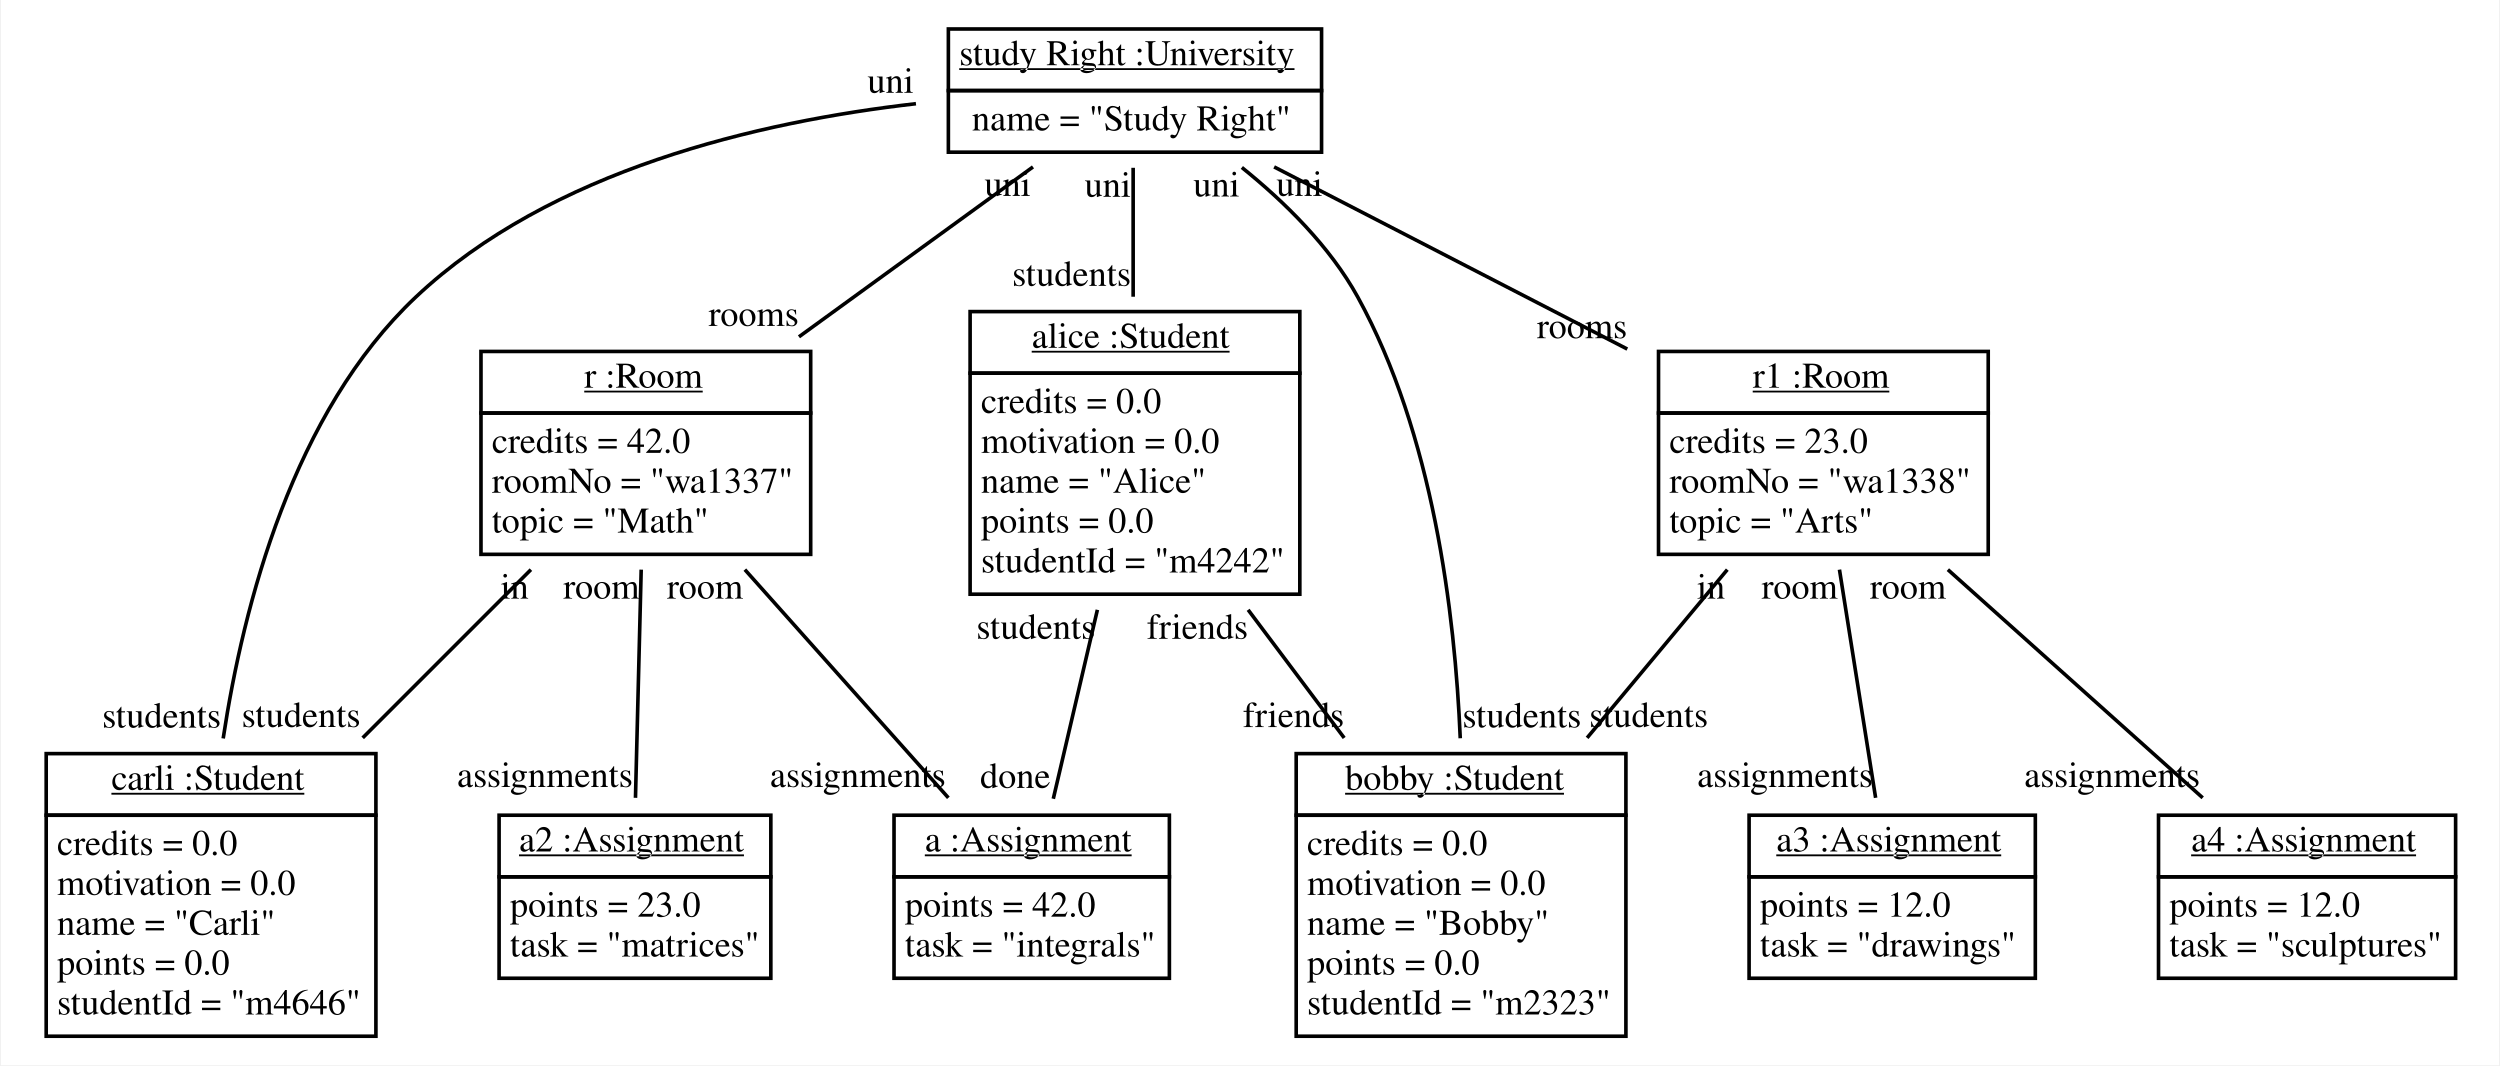
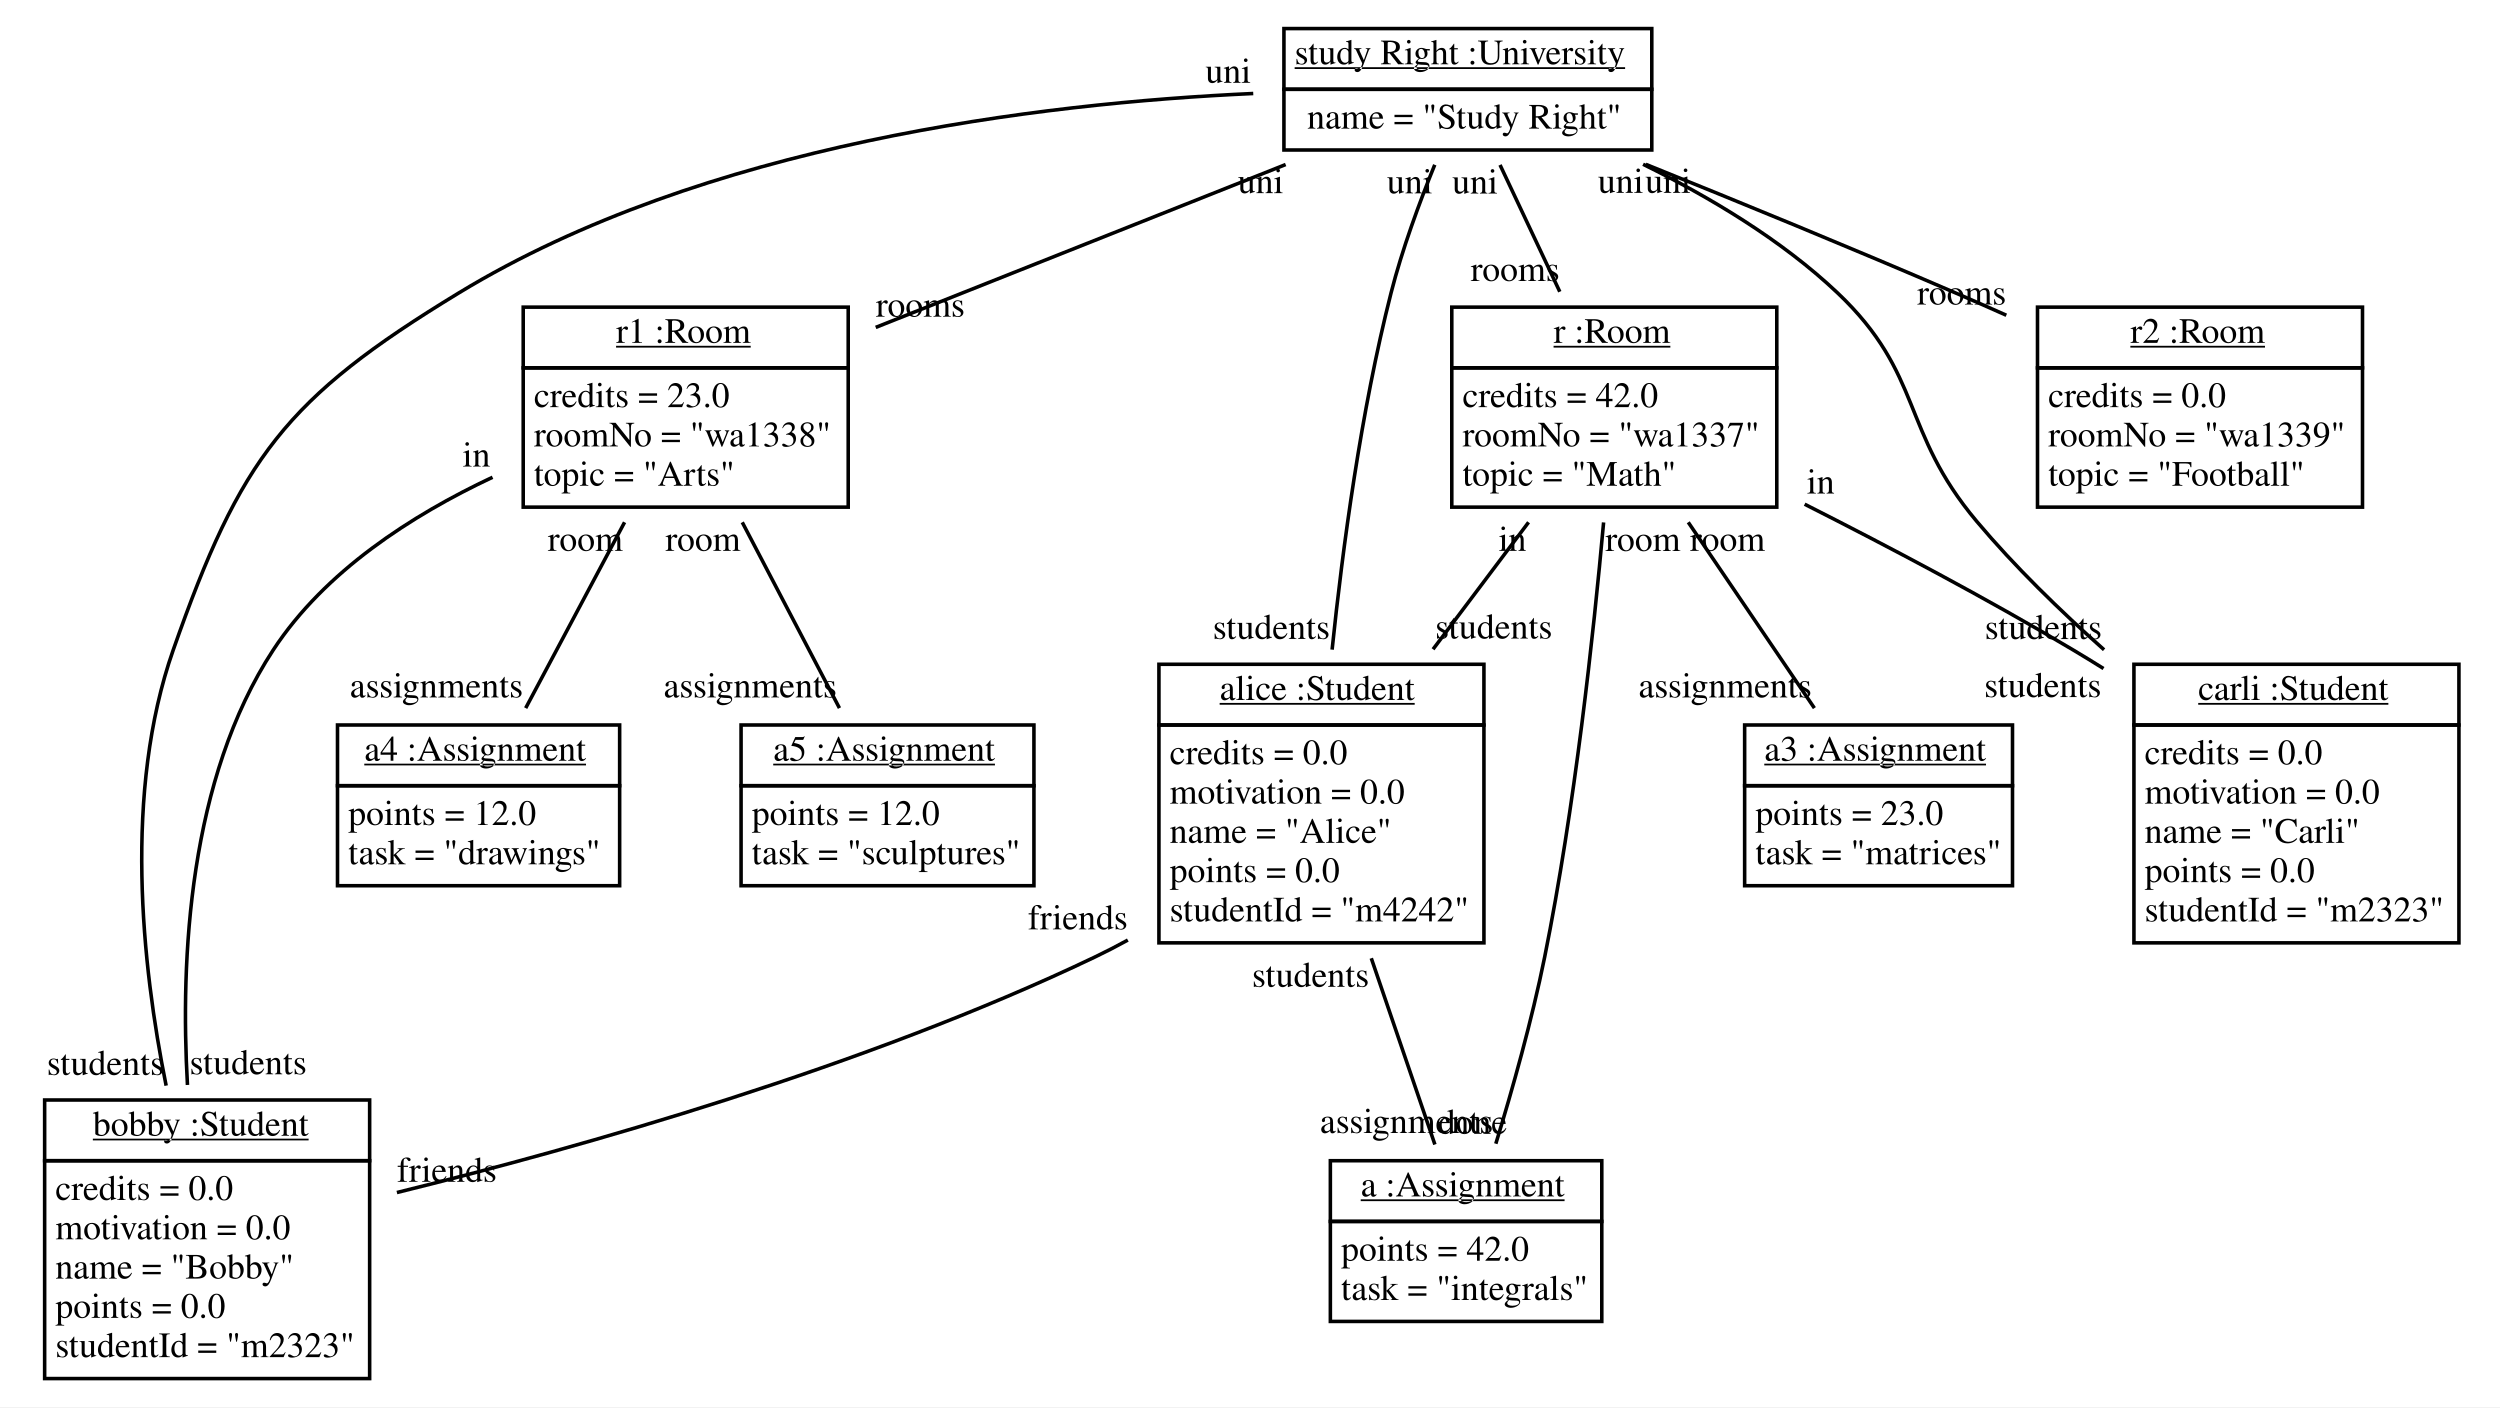
- <svg xmlns="http://www.w3.org/2000/svg" width="690px" height="294px" viewBox="0.00 0.00 689.50 294.00">
-   <g id="graph0" class="graph" transform="scale(1.0 1.0) rotate(0) translate(4 290)">
-     <polygon fill="white" stroke="transparent" points="-4,4 -4,-290 685.5,-290 685.5,4 -4,4" />
+ <svg xmlns="http://www.w3.org/2000/svg" width="700px" height="394px" viewBox="0.00 0.00 700.00 394.00">
+   <g id="graph0" class="graph" transform="scale(1.0 1.0) rotate(0) translate(4 390)">
+     <polygon fill="white" stroke="transparent" points="-4,4 -4,-390 696,-390 696,4 -4,4" />
    <g id="node1" class="node">
-       <polygon fill="none" stroke="black" points="257.5,-265 257.5,-282 360.5,-282 360.5,-265 257.5,-265" />
-       <text text-anchor="start" x="260.5" y="-272" font-family="Times,serif" text-decoration="underline" font-size="10.00">study Right :University</text>
-       <polygon fill="none" stroke="black" points="257.5,-248 257.5,-265 360.5,-265 360.5,-248 257.5,-248" />
-       <text text-anchor="start" x="264" y="-254" font-family="Times,serif" font-size="10.00">name = "Study Right"</text>
+       <polygon fill="none" stroke="black" points="355.5,-365 355.5,-382 458.5,-382 458.5,-365 355.5,-365" />
+       <text text-anchor="start" x="358.5" y="-372" font-family="Times,serif" text-decoration="underline" font-size="10.00">study Right :University</text>
+       <polygon fill="none" stroke="black" points="355.5,-348 355.5,-365 458.5,-365 458.5,-348 355.5,-348" />
+       <text text-anchor="start" x="362" y="-354" font-family="Times,serif" font-size="10.00">name = "Study Right"</text>
    </g>
    <g id="node2" class="node">
-       <polygon fill="none" stroke="black" points="128.5,-176 128.5,-193 219.5,-193 219.5,-176 128.5,-176" />
-       <text text-anchor="start" x="157" y="-183" font-family="Times,serif" text-decoration="underline" font-size="10.00">r :Room</text>
-       <polygon fill="none" stroke="black" points="128.5,-137 128.5,-176 219.5,-176 219.5,-137 128.5,-137" />
-       <text text-anchor="start" x="131.5" y="-165" font-family="Times,serif" font-size="10.00">credits = 42.0</text>
-       <text text-anchor="start" x="131.5" y="-154" font-family="Times,serif" font-size="10.00">roomNo = "wa1337"</text>
-       <text text-anchor="start" x="131.5" y="-143" font-family="Times,serif" font-size="10.00">topic = "Math"</text>
+       <polygon fill="none" stroke="black" points="402.5,-287 402.5,-304 493.5,-304 493.5,-287 402.5,-287" />
+       <text text-anchor="start" x="431" y="-294" font-family="Times,serif" text-decoration="underline" font-size="10.00">r :Room</text>
+       <polygon fill="none" stroke="black" points="402.5,-248 402.5,-287 493.5,-287 493.5,-248 402.5,-248" />
+       <text text-anchor="start" x="405.5" y="-276" font-family="Times,serif" font-size="10.00">credits = 42.0</text>
+       <text text-anchor="start" x="405.5" y="-265" font-family="Times,serif" font-size="10.00">roomNo = "wa1337"</text>
+       <text text-anchor="start" x="405.5" y="-254" font-family="Times,serif" font-size="10.00">topic = "Math"</text>
    </g>
    <g id="edge1" class="edge">
-       <path fill="none" stroke="black" d="M280.85,-243.93C262.26,-230.44 237.39,-212.38 216.26,-197.04" />
-       <text text-anchor="middle" x="203.76" y="-200.04" font-family="Times,serif" font-size="10.00">rooms</text>
-       <text text-anchor="middle" x="273.85" y="-235.93" font-family="Times,serif" font-size="10.00">uni</text>
+       <path fill="none" stroke="black" d="M416.01,-343.82C420.98,-333.28 427.17,-320.15 432.74,-308.32" />
+       <text text-anchor="middle" x="420.24" y="-311.32" font-family="Times,serif" font-size="10.00">rooms</text>
+       <text text-anchor="middle" x="409.01" y="-335.82" font-family="Times,serif" font-size="10.00">uni</text>
    </g>
    <g id="node3" class="node">
-       <polygon fill="none" stroke="black" points="453.5,-176 453.5,-193 544.5,-193 544.5,-176 453.5,-176" />
-       <text text-anchor="start" x="479.5" y="-183" font-family="Times,serif" text-decoration="underline" font-size="10.00">r1 :Room</text>
-       <polygon fill="none" stroke="black" points="453.5,-137 453.5,-176 544.5,-176 544.5,-137 453.5,-137" />
-       <text text-anchor="start" x="456.5" y="-165" font-family="Times,serif" font-size="10.00">credits = 23.0</text>
-       <text text-anchor="start" x="456.5" y="-154" font-family="Times,serif" font-size="10.00">roomNo = "wa1338"</text>
-       <text text-anchor="start" x="456.5" y="-143" font-family="Times,serif" font-size="10.00">topic = "Arts"</text>
+       <polygon fill="none" stroke="black" points="142.5,-287 142.5,-304 233.5,-304 233.5,-287 142.5,-287" />
+       <text text-anchor="start" x="168.5" y="-294" font-family="Times,serif" text-decoration="underline" font-size="10.00">r1 :Room</text>
+       <polygon fill="none" stroke="black" points="142.5,-248 142.5,-287 233.5,-287 233.5,-248 142.5,-248" />
+       <text text-anchor="start" x="145.5" y="-276" font-family="Times,serif" font-size="10.00">credits = 23.0</text>
+       <text text-anchor="start" x="145.5" y="-265" font-family="Times,serif" font-size="10.00">roomNo = "wa1338"</text>
+       <text text-anchor="start" x="145.5" y="-254" font-family="Times,serif" font-size="10.00">topic = "Arts"</text>
    </g>
    <g id="edge2" class="edge">
-       <path fill="none" stroke="black" d="M347.41,-243.93C375.53,-229.43 413.86,-209.66 444.88,-193.66" />
-       <text text-anchor="middle" x="432.38" y="-196.66" font-family="Times,serif" font-size="10.00">rooms</text>
-       <text text-anchor="middle" x="354.41" y="-235.93" font-family="Times,serif" font-size="10.00">uni</text>
+       <path fill="none" stroke="black" d="M355.98,-343.93C321.62,-330.28 276.22,-312.25 241.2,-298.33" />
+       <text text-anchor="middle" x="253.7" y="-301.33" font-family="Times,serif" font-size="10.00">rooms</text>
+       <text text-anchor="middle" x="348.98" y="-335.93" font-family="Times,serif" font-size="10.00">uni</text>
    </g>
    <g id="node4" class="node">
-       <polygon fill="none" stroke="black" points="263.5,-187 263.5,-204 354.5,-204 354.5,-187 263.5,-187" />
-       <text text-anchor="start" x="280.5" y="-194" font-family="Times,serif" text-decoration="underline" font-size="10.00">alice :Student</text>
-       <polygon fill="none" stroke="black" points="263.5,-126 263.5,-187 354.5,-187 354.5,-126 263.5,-126" />
-       <text text-anchor="start" x="266.5" y="-176" font-family="Times,serif" font-size="10.00">credits = 0.0</text>
-       <text text-anchor="start" x="266.5" y="-165" font-family="Times,serif" font-size="10.00">motivation = 0.0</text>
-       <text text-anchor="start" x="266.5" y="-154" font-family="Times,serif" font-size="10.00">name = "Alice"</text>
-       <text text-anchor="start" x="266.5" y="-143" font-family="Times,serif" font-size="10.00">points = 0.0</text>
-       <text text-anchor="start" x="266.5" y="-132" font-family="Times,serif" font-size="10.00">studentId = "m4242"</text>
+       <polygon fill="none" stroke="black" points="566.5,-287 566.5,-304 657.5,-304 657.5,-287 566.5,-287" />
+       <text text-anchor="start" x="592.5" y="-294" font-family="Times,serif" text-decoration="underline" font-size="10.00">r2 :Room</text>
+       <polygon fill="none" stroke="black" points="566.5,-248 566.5,-287 657.5,-287 657.5,-248 566.5,-248" />
+       <text text-anchor="start" x="569.5" y="-276" font-family="Times,serif" font-size="10.00">credits = 0.0</text>
+       <text text-anchor="start" x="569.5" y="-265" font-family="Times,serif" font-size="10.00">roomNo = "wa1339"</text>
+       <text text-anchor="start" x="569.5" y="-254" font-family="Times,serif" font-size="10.00">topic = "Football"</text>
    </g>
    <g id="edge3" class="edge">
-       <path fill="none" stroke="black" d="M308.5,-243.69C308.5,-233.38 308.5,-220.44 308.5,-208.1" />
-       <text text-anchor="middle" x="291.5" y="-211.1" font-family="Times,serif" font-size="10.00">students</text>
-       <text text-anchor="middle" x="301.5" y="-235.69" font-family="Times,serif" font-size="10.00">uni</text>
+       <path fill="none" stroke="black" d="M456.8,-343.99C482.79,-333.52 514.96,-320.33 543.5,-308 548.14,-305.99 552.95,-303.88 557.77,-301.73" />
+       <text text-anchor="middle" x="545.27" y="-304.73" font-family="Times,serif" font-size="10.00">rooms</text>
+       <text text-anchor="middle" x="449.8" y="-335.99" font-family="Times,serif" font-size="10.00">uni</text>
    </g>
    <g id="node5" class="node">
-       <polygon fill="none" stroke="black" points="353.5,-65 353.5,-82 444.5,-82 444.5,-65 353.5,-65" />
-       <text text-anchor="start" x="367" y="-72" font-family="Times,serif" text-decoration="underline" font-size="10.00">bobby :Student</text>
-       <polygon fill="none" stroke="black" points="353.5,-4 353.5,-65 444.5,-65 444.5,-4 353.5,-4" />
-       <text text-anchor="start" x="356.5" y="-54" font-family="Times,serif" font-size="10.00">credits = 0.0</text>
-       <text text-anchor="start" x="356.5" y="-43" font-family="Times,serif" font-size="10.00">motivation = 0.0</text>
-       <text text-anchor="start" x="356.5" y="-32" font-family="Times,serif" font-size="10.00">name = "Bobby"</text>
-       <text text-anchor="start" x="356.5" y="-21" font-family="Times,serif" font-size="10.00">points = 0.0</text>
-       <text text-anchor="start" x="356.5" y="-10" font-family="Times,serif" font-size="10.00">studentId = "m2323"</text>
+       <polygon fill="none" stroke="black" points="320.5,-187 320.5,-204 411.5,-204 411.5,-187 320.5,-187" />
+       <text text-anchor="start" x="337.5" y="-194" font-family="Times,serif" text-decoration="underline" font-size="10.00">alice :Student</text>
+       <polygon fill="none" stroke="black" points="320.5,-126 320.5,-187 411.5,-187 411.5,-126 320.5,-126" />
+       <text text-anchor="start" x="323.5" y="-176" font-family="Times,serif" font-size="10.00">credits = 0.0</text>
+       <text text-anchor="start" x="323.5" y="-165" font-family="Times,serif" font-size="10.00">motivation = 0.0</text>
+       <text text-anchor="start" x="323.5" y="-154" font-family="Times,serif" font-size="10.00">name = "Alice"</text>
+       <text text-anchor="start" x="323.5" y="-143" font-family="Times,serif" font-size="10.00">points = 0.0</text>
+       <text text-anchor="start" x="323.5" y="-132" font-family="Times,serif" font-size="10.00">studentId = "m4242"</text>
    </g>
    <g id="edge4" class="edge">
-       <path fill="none" stroke="black" d="M338.5,-243.78C350.29,-234.29 362.81,-221.98 370.5,-208 391.23,-170.29 397.32,-120.92 398.78,-86.24" />
-       <text text-anchor="middle" x="415.78" y="-89.24" font-family="Times,serif" font-size="10.00">students</text>
-       <text text-anchor="middle" x="331.5" y="-235.78" font-family="Times,serif" font-size="10.00">uni</text>
+       <path fill="none" stroke="black" d="M397.73,-343.86C393.46,-333.35 388.6,-320.18 385.5,-308 377.08,-274.95 371.95,-236.6 368.99,-208.1" />
+       <text text-anchor="middle" x="351.99" y="-211.1" font-family="Times,serif" font-size="10.00">students</text>
+       <text text-anchor="middle" x="390.73" y="-335.86" font-family="Times,serif" font-size="10.00">uni</text>
    </g>
    <g id="node6" class="node">
      <polygon fill="none" stroke="black" points="8.5,-65 8.5,-82 99.5,-82 99.5,-65 8.5,-65" />
-       <text text-anchor="start" x="26.5" y="-72" font-family="Times,serif" text-decoration="underline" font-size="10.00">carli :Student</text>
+       <text text-anchor="start" x="22" y="-72" font-family="Times,serif" text-decoration="underline" font-size="10.00">bobby :Student</text>
      <polygon fill="none" stroke="black" points="8.5,-4 8.5,-65 99.5,-65 99.5,-4 8.5,-4" />
      <text text-anchor="start" x="11.5" y="-54" font-family="Times,serif" font-size="10.00">credits = 0.0</text>
      <text text-anchor="start" x="11.5" y="-43" font-family="Times,serif" font-size="10.00">motivation = 0.0</text>
-       <text text-anchor="start" x="11.5" y="-32" font-family="Times,serif" font-size="10.00">name = "Carli"</text>
+       <text text-anchor="start" x="11.5" y="-32" font-family="Times,serif" font-size="10.00">name = "Bobby"</text>
      <text text-anchor="start" x="11.5" y="-21" font-family="Times,serif" font-size="10.00">points = 0.0</text>
-       <text text-anchor="start" x="11.5" y="-10" font-family="Times,serif" font-size="10.00">studentId = "m4646"</text>
+       <text text-anchor="start" x="11.5" y="-10" font-family="Times,serif" font-size="10.00">studentId = "m2323"</text>
    </g>
    <g id="edge5" class="edge">
-       <path fill="none" stroke="black" d="M248.55,-261.38C205.1,-256.41 147.67,-243.04 110.5,-208 76.72,-176.16 62.96,-123.28 57.35,-86.19" />
-       <text text-anchor="middle" x="40.35" y="-89.19" font-family="Times,serif" font-size="10.00">students</text>
-       <text text-anchor="middle" x="241.55" y="-264.38" font-family="Times,serif" font-size="10.00">uni</text>
+       <path fill="none" stroke="black" d="M346.91,-363.82C286.72,-361.09 193.07,-349.67 124.5,-308 75.86,-278.44 63.34,-261.71 44.5,-208 30.58,-168.31 35.69,-119.91 42.52,-86.02" />
+       <text text-anchor="middle" x="25.52" y="-89.02" font-family="Times,serif" font-size="10.00">students</text>
+       <text text-anchor="middle" x="339.91" y="-366.82" font-family="Times,serif" font-size="10.00">uni</text>
+     </g>
+     <g id="node7" class="node">
+       <polygon fill="none" stroke="black" points="593.5,-187 593.5,-204 684.5,-204 684.5,-187 593.5,-187" />
+       <text text-anchor="start" x="611.5" y="-194" font-family="Times,serif" text-decoration="underline" font-size="10.00">carli :Student</text>
+       <polygon fill="none" stroke="black" points="593.5,-126 593.5,-187 684.5,-187 684.5,-126 593.5,-126" />
+       <text text-anchor="start" x="596.5" y="-176" font-family="Times,serif" font-size="10.00">credits = 0.0</text>
+       <text text-anchor="start" x="596.5" y="-165" font-family="Times,serif" font-size="10.00">motivation = 0.0</text>
+       <text text-anchor="start" x="596.5" y="-154" font-family="Times,serif" font-size="10.00">name = "Carli"</text>
+       <text text-anchor="start" x="596.5" y="-143" font-family="Times,serif" font-size="10.00">points = 0.0</text>
+       <text text-anchor="start" x="596.5" y="-132" font-family="Times,serif" font-size="10.00">studentId = "m2323"</text>
+     </g>
+     <g id="edge6" class="edge">
+       <path fill="none" stroke="black" d="M456.06,-344C474.57,-334.9 494.87,-322.81 510.5,-308 534.67,-285.08 528.06,-269.49 549.5,-244 560.08,-231.42 572.74,-219.09 585.14,-208.07" />
+       <text text-anchor="middle" x="568.14" y="-211.07" font-family="Times,serif" font-size="10.00">students</text>
+       <text text-anchor="middle" x="463.06" y="-336" font-family="Times,serif" font-size="10.00">uni</text>
+     </g>
+     <g id="edge9" class="edge">
+       <path fill="none" stroke="black" d="M424,-243.76C415.67,-232.69 406.16,-220.04 397.25,-208.21" />
+       <text text-anchor="middle" x="414.25" y="-211.21" font-family="Times,serif" font-size="10.00">students</text>
+       <text text-anchor="middle" x="419.5" y="-235.76" font-family="Times,serif" font-size="10.00">in</text>
+     </g>
+     <g id="edge10" class="edge">
+       <path fill="none" stroke="black" d="M501.3,-248.82C524.74,-236.97 552.33,-222.4 576.5,-208 579.29,-206.34 582.13,-204.6 584.98,-202.81" />
+       <text text-anchor="middle" x="567.98" y="-194.81" font-family="Times,serif" font-size="10.00">students</text>
+       <text text-anchor="middle" x="505.8" y="-251.82" font-family="Times,serif" font-size="10.00">in</text>
+     </g>
+     <g id="node8" class="node">
+       <polygon fill="none" stroke="black" points="368.5,-48 368.5,-65 444.5,-65 444.5,-48 368.5,-48" />
+       <text text-anchor="start" x="377" y="-55" font-family="Times,serif" text-decoration="underline" font-size="10.00">a :Assignment</text>
+       <polygon fill="none" stroke="black" points="368.5,-20 368.5,-48 444.5,-48 444.5,-20 368.5,-20" />
+       <text text-anchor="start" x="371.5" y="-37" font-family="Times,serif" font-size="10.00">points = 42.0</text>
+       <text text-anchor="start" x="371.5" y="-26" font-family="Times,serif" font-size="10.00">task = "integrals"</text>
+     </g>
+     <g id="edge7" class="edge">
+       <path fill="none" stroke="black" d="M445.01,-243.72C442.21,-212.63 436.92,-163.72 428.5,-122 424.94,-104.35 419.44,-84.85 414.83,-69.76" />
+       <text text-anchor="middle" x="389.83" y="-72.76" font-family="Times,serif" font-size="10.00">assignments</text>
+       <text text-anchor="middle" x="456.01" y="-235.72" font-family="Times,serif" font-size="10.00">room</text>
+     </g>
+     <g id="node9" class="node">
+       <polygon fill="none" stroke="black" points="484.5,-170 484.5,-187 559.5,-187 559.5,-170 484.5,-170" />
+       <text text-anchor="start" x="490" y="-177" font-family="Times,serif" text-decoration="underline" font-size="10.00">a3 :Assignment</text>
+       <polygon fill="none" stroke="black" points="484.5,-142 484.5,-170 559.5,-170 559.5,-142 484.5,-142" />
+       <text text-anchor="start" x="487.5" y="-159" font-family="Times,serif" font-size="10.00">points = 23.0</text>
+       <text text-anchor="start" x="487.5" y="-148" font-family="Times,serif" font-size="10.00">task = "matrices"</text>
    </g>
    <g id="edge8" class="edge">
-       <path fill="none" stroke="black" d="M142.28,-132.78C128.12,-118.62 111.15,-101.65 95.85,-86.35" />
-       <text text-anchor="middle" x="78.85" y="-89.35" font-family="Times,serif" font-size="10.00">students</text>
-       <text text-anchor="middle" x="137.78" y="-124.78" font-family="Times,serif" font-size="10.00">in</text>
+       <path fill="none" stroke="black" d="M468.71,-243.76C479.9,-227.28 493.46,-207.31 504.03,-191.73" />
+       <text text-anchor="middle" x="479.03" y="-194.73" font-family="Times,serif" font-size="10.00">assignments</text>
+       <text text-anchor="middle" x="479.71" y="-235.76" font-family="Times,serif" font-size="10.00">room</text>
    </g>
-     <g id="node7" class="node">
-       <polygon fill="none" stroke="black" points="242.5,-48 242.5,-65 318.5,-65 318.5,-48 242.5,-48" />
-       <text text-anchor="start" x="251" y="-55" font-family="Times,serif" text-decoration="underline" font-size="10.00">a :Assignment</text>
-       <polygon fill="none" stroke="black" points="242.5,-20 242.5,-48 318.5,-48 318.5,-20 242.5,-20" />
-       <text text-anchor="start" x="245.5" y="-37" font-family="Times,serif" font-size="10.00">points = 42.0</text>
-       <text text-anchor="start" x="245.5" y="-26" font-family="Times,serif" font-size="10.00">task = "integrals"</text>
+     <g id="edge13" class="edge">
+       <path fill="none" stroke="black" d="M133.91,-256.37C111.3,-245.74 86.92,-230.04 72.5,-208 48.88,-171.9 46.47,-121.57 48.49,-86.21" />
+       <text text-anchor="middle" x="65.49" y="-89.21" font-family="Times,serif" font-size="10.00">students</text>
+       <text text-anchor="middle" x="129.41" y="-259.37" font-family="Times,serif" font-size="10.00">in</text>
    </g>
-     <g id="edge6" class="edge">
-       <path fill="none" stroke="black" d="M201.33,-132.78C218.8,-113.2 241.04,-88.26 257.5,-69.8" />
-       <text text-anchor="middle" x="232.5" y="-72.8" font-family="Times,serif" font-size="10.00">assignments</text>
-       <text text-anchor="middle" x="190.33" y="-124.78" font-family="Times,serif" font-size="10.00">room</text>
-     </g>
-     <g id="node8" class="node">
-       <polygon fill="none" stroke="black" points="133.5,-48 133.5,-65 208.5,-65 208.5,-48 133.5,-48" />
-       <text text-anchor="start" x="139" y="-55" font-family="Times,serif" text-decoration="underline" font-size="10.00">a2 :Assignment</text>
-       <polygon fill="none" stroke="black" points="133.5,-20 133.5,-48 208.5,-48 208.5,-20 133.5,-20" />
-       <text text-anchor="start" x="136.5" y="-37" font-family="Times,serif" font-size="10.00">points = 23.0</text>
-       <text text-anchor="start" x="136.5" y="-26" font-family="Times,serif" font-size="10.00">task = "matrices"</text>
-     </g>
-     <g id="edge7" class="edge">
-       <path fill="none" stroke="black" d="M172.72,-132.78C172.23,-113.2 171.61,-88.26 171.14,-69.8" />
-       <text text-anchor="middle" x="146.14" y="-72.8" font-family="Times,serif" font-size="10.00">assignments</text>
-       <text text-anchor="middle" x="161.72" y="-124.78" font-family="Times,serif" font-size="10.00">room</text>
+     <g id="node10" class="node">
+       <polygon fill="none" stroke="black" points="90.5,-170 90.5,-187 169.5,-187 169.5,-170 90.5,-170" />
+       <text text-anchor="start" x="98" y="-177" font-family="Times,serif" text-decoration="underline" font-size="10.00">a4 :Assignment</text>
+       <polygon fill="none" stroke="black" points="90.5,-142 90.5,-170 169.5,-170 169.5,-142 90.5,-142" />
+       <text text-anchor="start" x="93.5" y="-159" font-family="Times,serif" font-size="10.00">points = 12.0</text>
+       <text text-anchor="start" x="93.5" y="-148" font-family="Times,serif" font-size="10.00">task = "drawings"</text>
    </g>
    <g id="edge11" class="edge">
-       <path fill="none" stroke="black" d="M472.49,-132.78C460.68,-118.62 446.54,-101.65 433.79,-86.35" />
-       <text text-anchor="middle" x="450.79" y="-89.35" font-family="Times,serif" font-size="10.00">students</text>
-       <text text-anchor="middle" x="467.99" y="-124.78" font-family="Times,serif" font-size="10.00">in</text>
+       <path fill="none" stroke="black" d="M170.88,-243.76C162.11,-227.28 151.48,-207.31 143.19,-191.73" />
+       <text text-anchor="middle" x="118.19" y="-194.73" font-family="Times,serif" font-size="10.00">assignments</text>
+       <text text-anchor="middle" x="159.88" y="-235.76" font-family="Times,serif" font-size="10.00">room</text>
    </g>
-     <g id="node9" class="node">
-       <polygon fill="none" stroke="black" points="478.5,-48 478.5,-65 557.5,-65 557.5,-48 478.5,-48" />
-       <text text-anchor="start" x="486" y="-55" font-family="Times,serif" text-decoration="underline" font-size="10.00">a3 :Assignment</text>
-       <polygon fill="none" stroke="black" points="478.5,-20 478.5,-48 557.5,-48 557.5,-20 478.5,-20" />
-       <text text-anchor="start" x="481.5" y="-37" font-family="Times,serif" font-size="10.00">points = 12.0</text>
-       <text text-anchor="start" x="481.5" y="-26" font-family="Times,serif" font-size="10.00">task = "drawings"</text>
-     </g>
-     <g id="edge9" class="edge">
-       <path fill="none" stroke="black" d="M503.44,-132.78C506.54,-113.2 510.49,-88.26 513.42,-69.8" />
-       <text text-anchor="middle" x="488.42" y="-72.8" font-family="Times,serif" font-size="10.00">assignments</text>
-       <text text-anchor="middle" x="492.44" y="-124.78" font-family="Times,serif" font-size="10.00">room</text>
-     </g>
-     <g id="node10" class="node">
-       <polygon fill="none" stroke="black" points="591.5,-48 591.5,-65 673.5,-65 673.5,-48 591.5,-48" />
-       <text text-anchor="start" x="600.5" y="-55" font-family="Times,serif" text-decoration="underline" font-size="10.00">a4 :Assignment</text>
-       <polygon fill="none" stroke="black" points="591.5,-20 591.5,-48 673.5,-48 673.5,-20 591.5,-20" />
-       <text text-anchor="start" x="594.5" y="-37" font-family="Times,serif" font-size="10.00">points = 12.0</text>
-       <text text-anchor="start" x="594.5" y="-26" font-family="Times,serif" font-size="10.00">task = "sculptures"</text>
-     </g>
-     <g id="edge10" class="edge">
-       <path fill="none" stroke="black" d="M533.36,-132.78C555.23,-113.2 583.08,-88.26 603.69,-69.8" />
-       <text text-anchor="middle" x="578.69" y="-72.8" font-family="Times,serif" font-size="10.00">assignments</text>
-       <text text-anchor="middle" x="522.36" y="-124.78" font-family="Times,serif" font-size="10.00">room</text>
-     </g>
-     <g id="edge13" class="edge">
-       <path fill="none" stroke="black" d="M340.23,-121.69C348.83,-110.22 358.15,-97.8 366.75,-86.33" />
-       <text text-anchor="middle" x="352.75" y="-89.33" font-family="Times,serif" font-size="10.00">friends</text>
-       <text text-anchor="middle" x="326.23" y="-113.69" font-family="Times,serif" font-size="10.00">friends</text>
+     <g id="node11" class="node">
+       <polygon fill="none" stroke="black" points="203.5,-170 203.5,-187 285.5,-187 285.5,-170 203.5,-170" />
+       <text text-anchor="start" x="212.5" y="-177" font-family="Times,serif" text-decoration="underline" font-size="10.00">a5 :Assignment</text>
+       <polygon fill="none" stroke="black" points="203.5,-142 203.5,-170 285.5,-170 285.5,-142 203.5,-142" />
+       <text text-anchor="start" x="206.5" y="-159" font-family="Times,serif" font-size="10.00">points = 12.0</text>
+       <text text-anchor="start" x="206.5" y="-148" font-family="Times,serif" font-size="10.00">task = "sculptures"</text>
    </g>
    <g id="edge12" class="edge">
-       <path fill="none" stroke="black" d="M298.63,-121.69C294.57,-104.28 289.99,-84.69 286.46,-69.54" />
-       <text text-anchor="middle" x="275.96" y="-72.54" font-family="Times,serif" font-size="10.00">done</text>
-       <text text-anchor="middle" x="281.63" y="-113.69" font-family="Times,serif" font-size="10.00">students</text>
+       <path fill="none" stroke="black" d="M203.83,-243.76C212.45,-227.28 222.9,-207.31 231.05,-191.73" />
+       <text text-anchor="middle" x="206.05" y="-194.73" font-family="Times,serif" font-size="10.00">assignments</text>
+       <text text-anchor="middle" x="192.83" y="-235.76" font-family="Times,serif" font-size="10.00">room</text>
+     </g>
+     <g id="edge15" class="edge">
+       <path fill="none" stroke="black" d="M311.79,-126.78C308.69,-125.08 305.58,-123.47 302.5,-122 238.12,-91.24 158.71,-68.8 107.13,-56.09" />
+       <text text-anchor="middle" x="121.13" y="-59.09" font-family="Times,serif" font-size="10.00">friends</text>
+       <text text-anchor="middle" x="297.79" y="-129.78" font-family="Times,serif" font-size="10.00">friends</text>
+     </g>
+     <g id="edge14" class="edge">
+       <path fill="none" stroke="black" d="M379.96,-121.69C385.9,-104.28 392.6,-84.69 397.77,-69.54" />
+       <text text-anchor="middle" x="408.27" y="-72.54" font-family="Times,serif" font-size="10.00">done</text>
+       <text text-anchor="middle" x="362.96" y="-113.69" font-family="Times,serif" font-size="10.00">students</text>
    </g>
  </g>
</svg>
